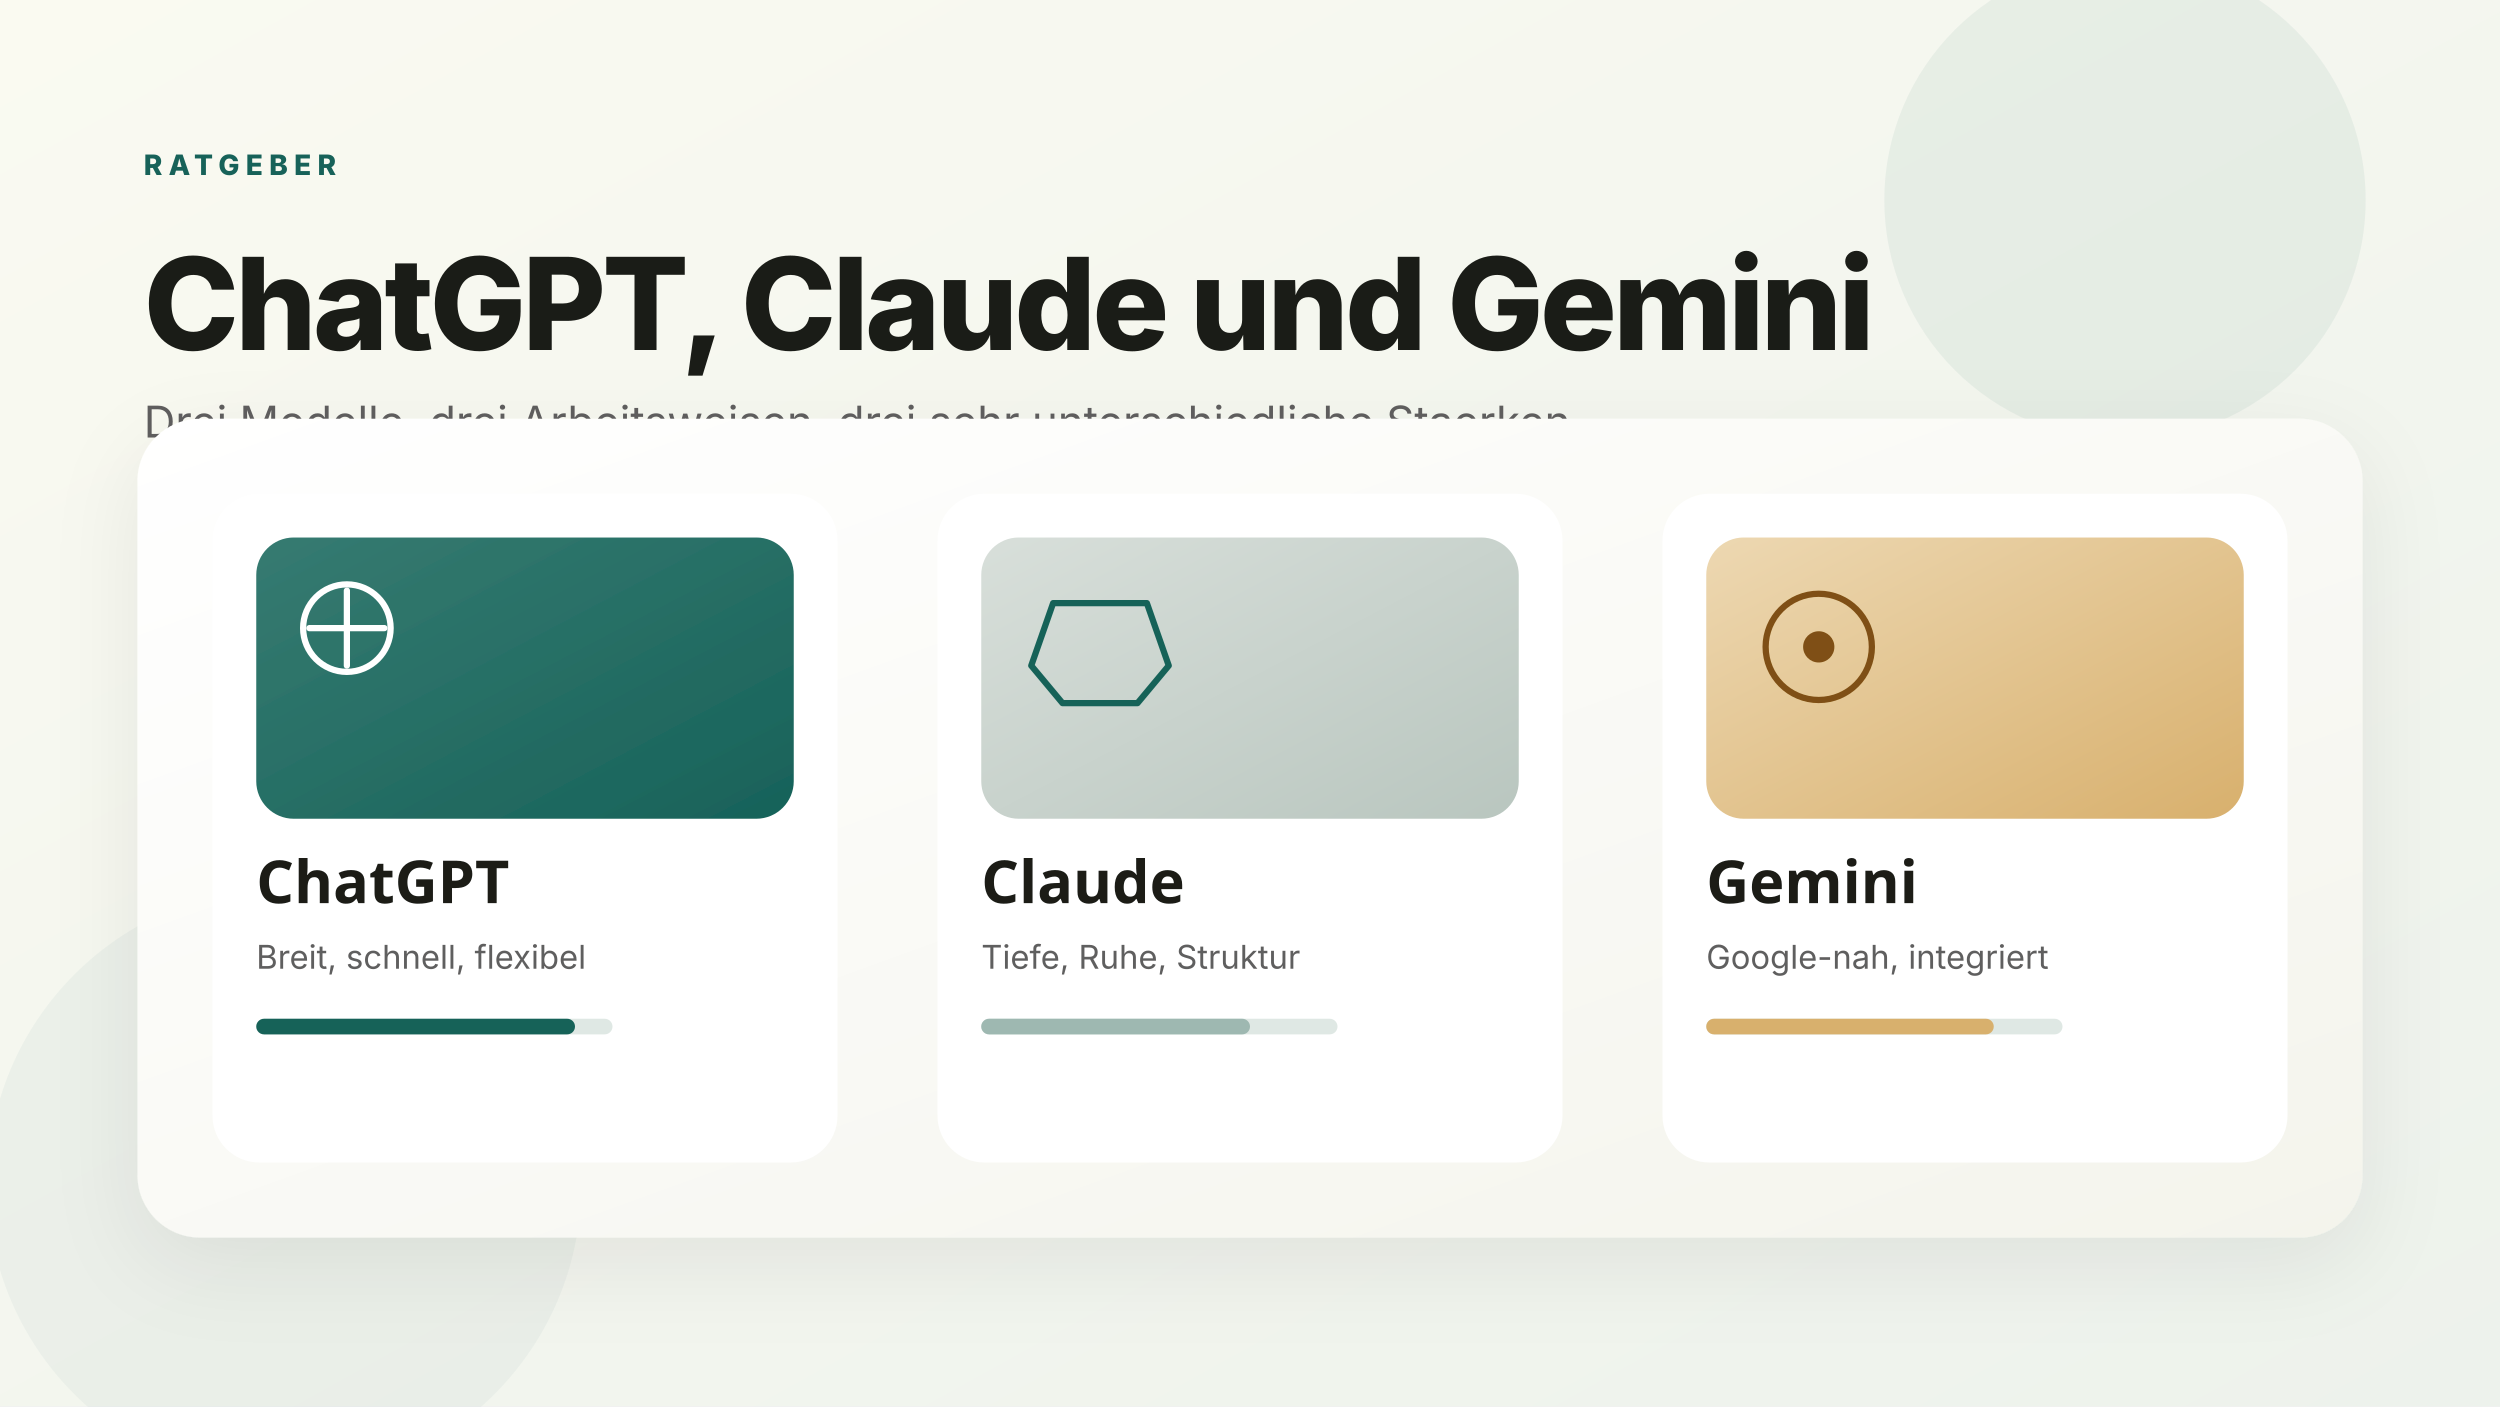
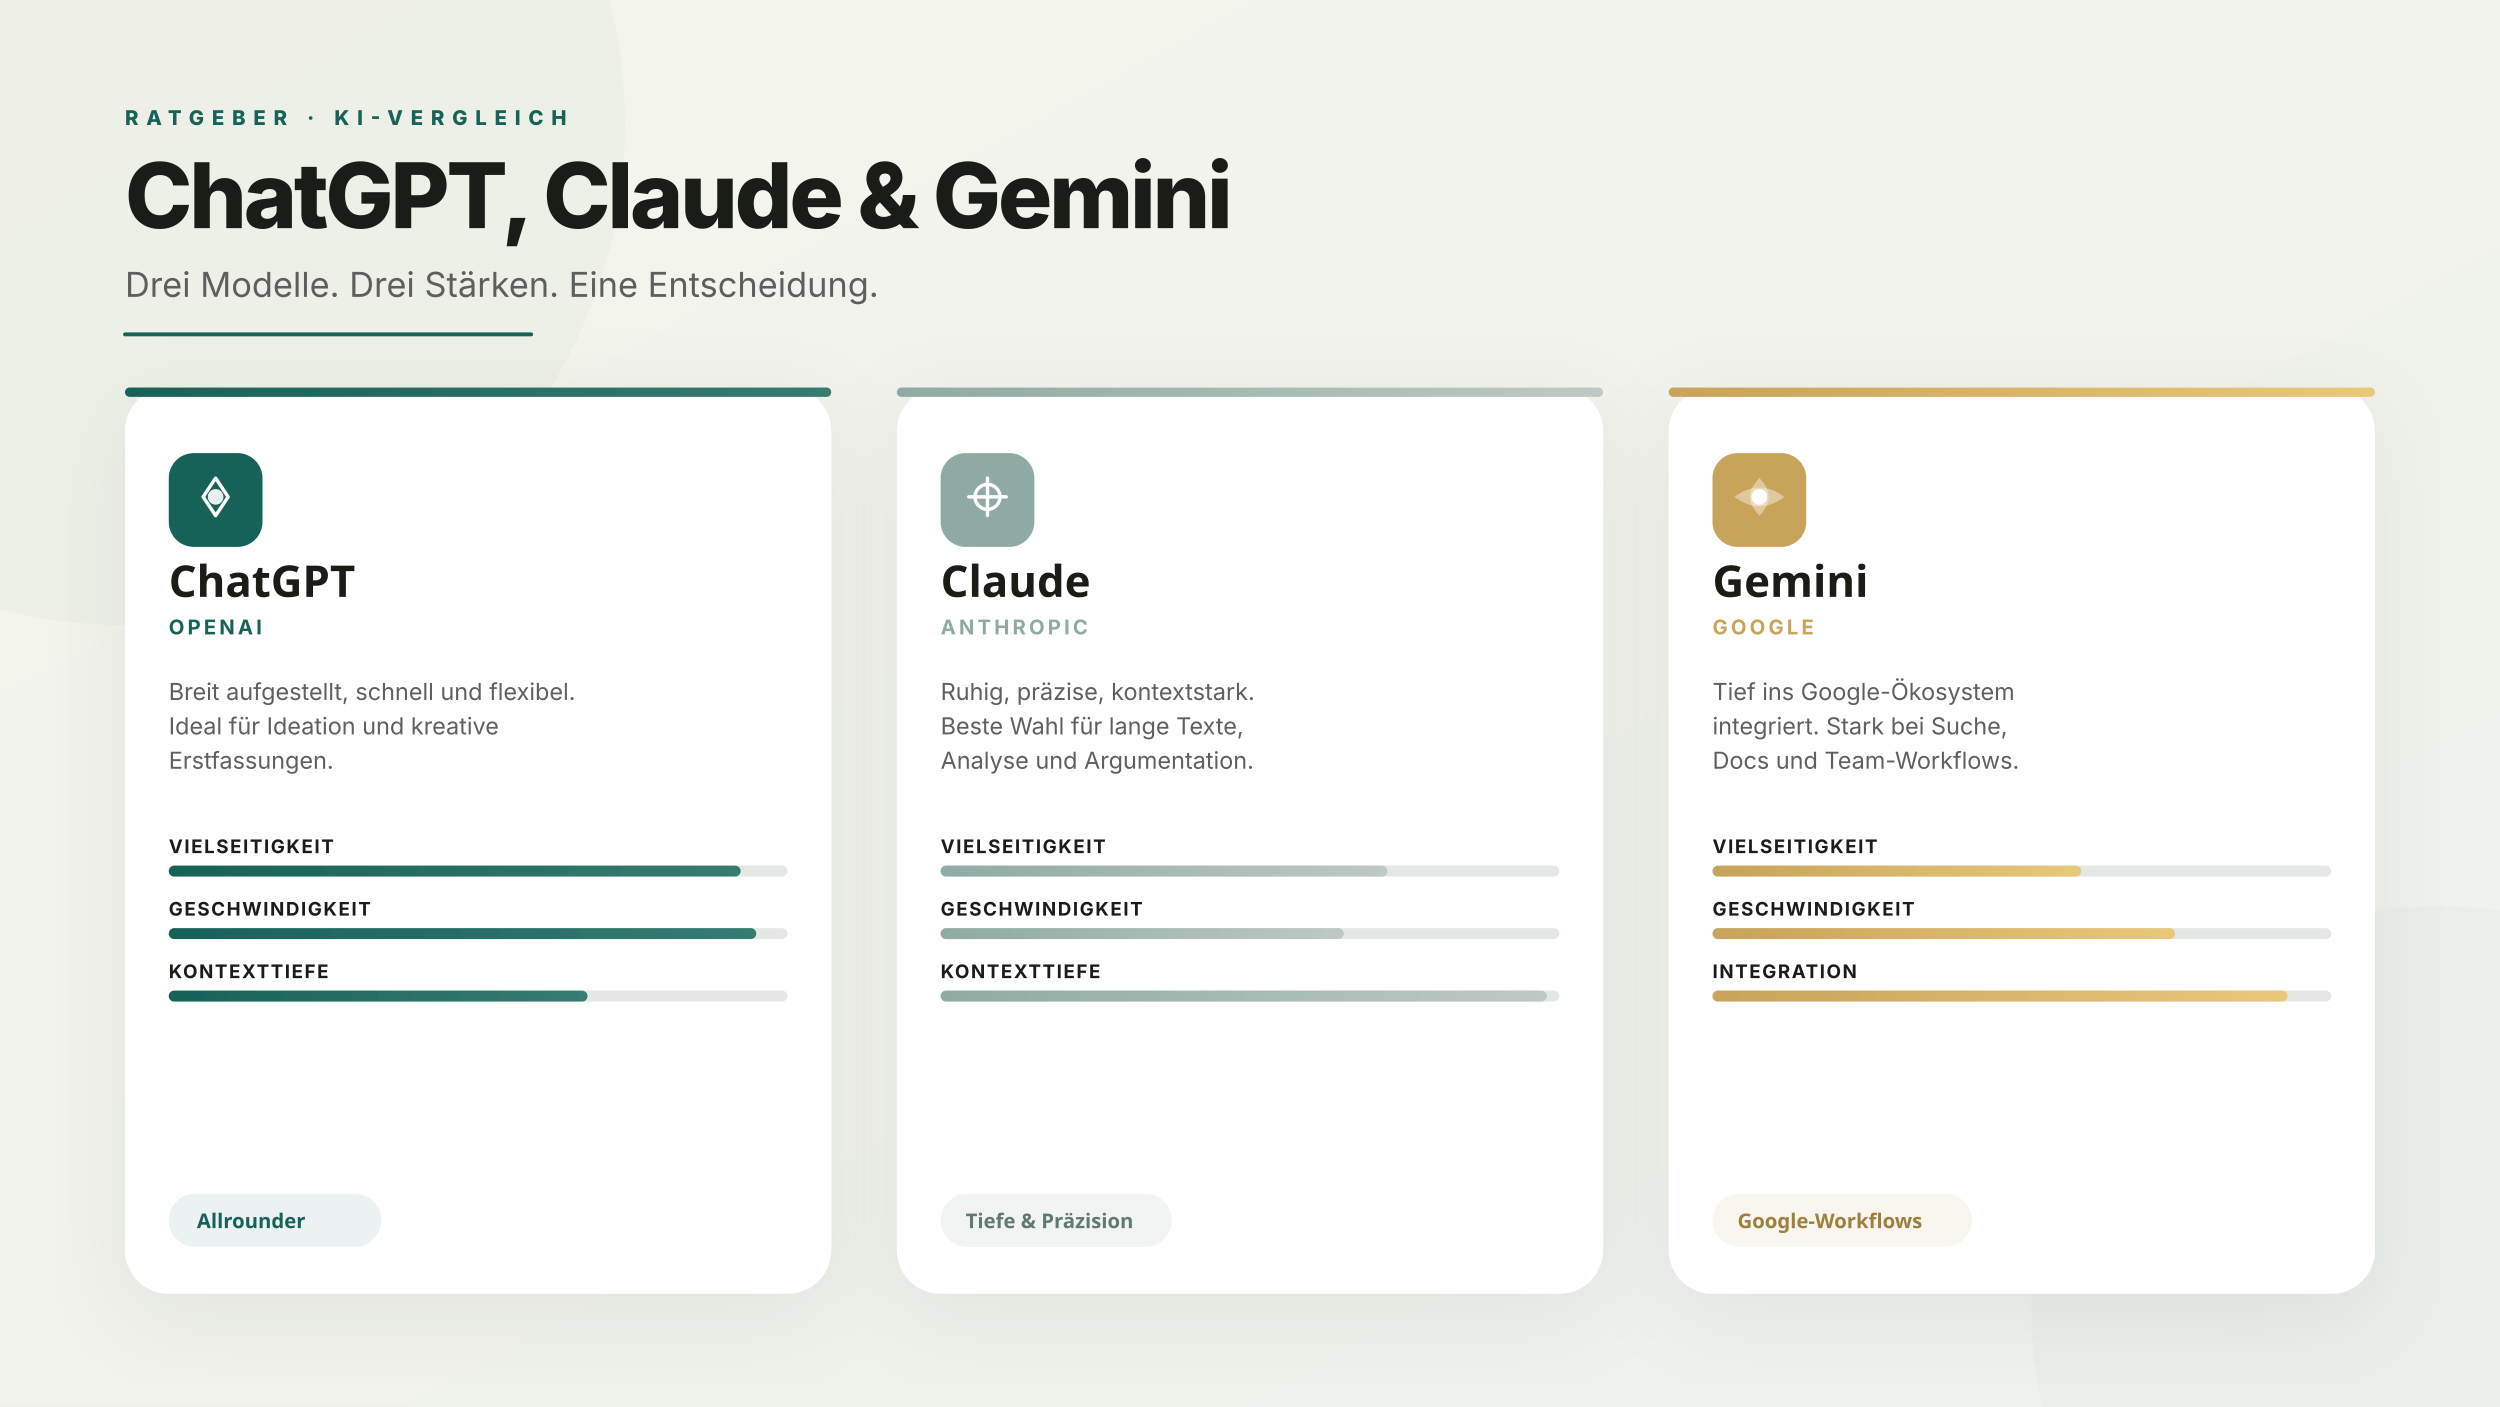
<svg xmlns="http://www.w3.org/2000/svg" viewBox="0 0 1600 900" role="img" aria-label="ChatGPT, Claude und Gemini im Vergleich">
  <defs>
    <linearGradient id="bg" x1="0" y1="0" x2="1" y2="1">
-       <stop offset="0%" stop-color="#fafaf1" />
-       <stop offset="100%" stop-color="#edf2ec" />
+       <stop offset="0%" stop-color="#f4f4eb" />
+       <stop offset="100%" stop-color="#eef2ed" />
    </linearGradient>
-     <linearGradient id="panel" x1="0" y1="0" x2="1" y2="1">
-       <stop offset="0%" stop-color="#ffffff" />
-       <stop offset="100%" stop-color="#f4f4ec" />
+     <linearGradient id="bar-a" x1="0" y1="0" x2="1" y2="0">
+       <stop offset="0%" stop-color="#176259" />
+       <stop offset="100%" stop-color="#367b71" />
    </linearGradient>
-     <linearGradient id="teal" x1="0" y1="0" x2="1" y2="1">
-       <stop offset="0%" stop-color="#367b71" />
-       <stop offset="100%" stop-color="#176259" />
+     <linearGradient id="bar-b" x1="0" y1="0" x2="1" y2="0">
+       <stop offset="0%" stop-color="#8faaa4" />
+       <stop offset="100%" stop-color="#bec9c5" />
    </linearGradient>
-     <linearGradient id="stone" x1="0" y1="0" x2="1" y2="1">
-       <stop offset="0%" stop-color="#d8dfda" />
-       <stop offset="100%" stop-color="#b9c6bf" />
+     <linearGradient id="bar-c" x1="0" y1="0" x2="1" y2="0">
+       <stop offset="0%" stop-color="#c8a35a" />
+       <stop offset="100%" stop-color="#e8c87a" />
    </linearGradient>
-     <linearGradient id="sand" x1="0" y1="0" x2="1" y2="1">
-       <stop offset="0%" stop-color="#edd8b2" />
-       <stop offset="100%" stop-color="#d8b06d" />
-     </linearGradient>
-     <filter id="shadow" x="-20%" y="-20%" width="140%" height="140%">
-       <feDropShadow dx="0" dy="18" stdDeviation="28" flood-color="#1a1c1712" />
+     <filter id="shadow">
+       <feDropShadow dx="0" dy="16" stdDeviation="28" flood-color="#1a1c17" flood-opacity="0.07" />
    </filter>
  </defs>
  <rect width="1600" height="900" fill="url(#bg)" />
-   <circle cx="1360" cy="128" r="154" fill="#17625910" />
-   <circle cx="182" cy="758" r="190" fill="#367b710c" />
-   <g transform="translate(92 84)">
-     <text x="0" y="28" fill="#176259" font-family="Plus Jakarta Sans, Inter, sans-serif" font-size="18" font-weight="800" letter-spacing="4">RATGEBER</text>
-     <text x="0" y="140" fill="#1a1c17" font-family="Plus Jakarta Sans, Inter, sans-serif" font-size="82" font-weight="800" letter-spacing="-2.4">ChatGPT, Claude und Gemini</text>
-     <text x="0" y="196" fill="#5f5e5e" font-family="Inter, sans-serif" font-size="28">Drei Modelle, drei Arbeitsweisen, drei sehr unterschiedliche Staerken.</text>
+   <circle cx="80" cy="80" r="320" fill="#17625906" />
+   <circle cx="1560" cy="840" r="260" fill="#367b7105" />
+   <text x="80" y="80" fill="#176259" font-family="Plus Jakarta Sans, Inter, sans-serif" font-size="13" font-weight="800" letter-spacing="5">RATGEBER · KI-VERGLEICH</text>
+   <text x="80" y="146" fill="#1a1c17" font-family="Plus Jakarta Sans, Inter, sans-serif" font-size="58" font-weight="800" letter-spacing="-2">ChatGPT, Claude &amp; Gemini</text>
+   <text x="80" y="190" fill="#5f5e5e" font-family="Inter, sans-serif" font-size="22">Drei Modelle. Drei Stärken. Eine Entscheidung.</text>
+   <line x1="80" y1="214" x2="340" y2="214" stroke="#176259" stroke-width="2.5" stroke-linecap="round" />
+   <g filter="url(#shadow)">
+     <rect x="80" y="248" width="452" height="580" rx="28" fill="#ffffff" />
+     <rect x="80" y="248" width="452" height="6" rx="3" fill="url(#bar-a)" />
+     <rect x="108" y="290" width="60" height="60" rx="16" fill="#176259" />
+     <path d="M138 306 l8 12 -8 12 -8 -12 z" fill="none" stroke="#fff" stroke-width="2.2" stroke-linejoin="round" />
+     <circle cx="138" cy="318" r="5" fill="#fff" fill-opacity="0.9" />
+     <text x="108" y="382" fill="#1a1c17" font-family="Plus Jakarta Sans, sans-serif" font-size="28" font-weight="800">ChatGPT</text>
+     <text x="108" y="406" fill="#176259" font-family="Inter, sans-serif" font-size="13" font-weight="700" letter-spacing="2">OPENAI</text>
+     <text x="108" y="448" fill="#5f5e5e" font-family="Inter, sans-serif" font-size="15">Breit aufgestellt, schnell und flexibel.</text>
+     <text x="108" y="470" fill="#5f5e5e" font-family="Inter, sans-serif" font-size="15">Ideal für Ideation und kreative</text>
+     <text x="108" y="492" fill="#5f5e5e" font-family="Inter, sans-serif" font-size="15">Erstfassungen.</text>
+     <text x="108" y="546" fill="#1a1c17" font-family="Inter, sans-serif" font-size="12" font-weight="700" letter-spacing="1">VIELSEITIGKEIT</text>
+     <rect x="108" y="554" width="396" height="7" rx="3.5" fill="#e4e8e4" />
+     <rect x="108" y="554" width="366" height="7" rx="3.5" fill="url(#bar-a)" />
+     <text x="108" y="586" fill="#1a1c17" font-family="Inter, sans-serif" font-size="12" font-weight="700" letter-spacing="1">GESCHWINDIGKEIT</text>
+     <rect x="108" y="594" width="396" height="7" rx="3.5" fill="#e4e8e4" />
+     <rect x="108" y="594" width="376" height="7" rx="3.5" fill="url(#bar-a)" />
+     <text x="108" y="626" fill="#1a1c17" font-family="Inter, sans-serif" font-size="12" font-weight="700" letter-spacing="1">KONTEXTTIEFE</text>
+     <rect x="108" y="634" width="396" height="7" rx="3.5" fill="#e4e8e4" />
+     <rect x="108" y="634" width="268" height="7" rx="3.5" fill="url(#bar-a)" />
+     <rect x="108" y="764" width="136" height="34" rx="17" fill="#17625914" />
+     <text x="126" y="786" fill="#176259" font-family="Plus Jakarta Sans, sans-serif" font-size="13" font-weight="700">Allrounder</text>
  </g>
-   <g transform="translate(88 268)" filter="url(#shadow)">
-     <rect width="1424" height="524" rx="40" fill="url(#panel)" />
-     <g transform="translate(48 48)">
-       <rect width="400" height="428" rx="30" fill="#ffffff" />
-       <rect x="28" y="28" width="344" height="180" rx="24" fill="url(#teal)" />
-       <circle cx="86" cy="86" r="28" fill="none" stroke="#ffffff" stroke-width="4" />
-       <path d="M86 62v48M62 86h48" fill="none" stroke="#ffffff" stroke-width="4" stroke-linecap="round" />
-       <text x="28" y="262" fill="#1a1c17" font-family="Plus Jakarta Sans, sans-serif" font-size="38" font-weight="800">ChatGPT</text>
-       <text x="28" y="304" fill="#5f5e5e" font-family="Inter, sans-serif" font-size="21">Breit, schnell, flexibel</text>
-       <rect x="28" y="336" width="228" height="10" rx="5" fill="#dfe8e4" />
-       <rect x="28" y="336" width="204" height="10" rx="5" fill="#176259" />
-     </g>
-     <g transform="translate(512 48)">
-       <rect width="400" height="428" rx="30" fill="#ffffff" />
-       <rect x="28" y="28" width="344" height="180" rx="24" fill="url(#stone)" />
-       <path d="M94 70h40l14 40-20 24H80l-20-24 14-40Z" fill="none" stroke="#176259" stroke-width="4" stroke-linejoin="round" />
-       <text x="28" y="262" fill="#1a1c17" font-family="Plus Jakarta Sans, sans-serif" font-size="38" font-weight="800">Claude</text>
-       <text x="28" y="304" fill="#5f5e5e" font-family="Inter, sans-serif" font-size="21">Tiefe, Ruhe, Struktur</text>
-       <rect x="28" y="336" width="228" height="10" rx="5" fill="#dfe8e4" />
-       <rect x="28" y="336" width="172" height="10" rx="5" fill="#9eb8b1" />
-     </g>
-     <g transform="translate(976 48)">
-       <rect width="400" height="428" rx="30" fill="#ffffff" />
-       <rect x="28" y="28" width="344" height="180" rx="24" fill="url(#sand)" />
-       <circle cx="100" cy="98" r="34" fill="none" stroke="#7f4f12" stroke-width="4" />
-       <circle cx="100" cy="98" r="10" fill="#7f4f12" />
-       <text x="28" y="262" fill="#1a1c17" font-family="Plus Jakarta Sans, sans-serif" font-size="38" font-weight="800">Gemini</text>
-       <text x="28" y="304" fill="#5f5e5e" font-family="Inter, sans-serif" font-size="21">Google-nah, integriert</text>
-       <rect x="28" y="336" width="228" height="10" rx="5" fill="#dfe8e4" />
-       <rect x="28" y="336" width="184" height="10" rx="5" fill="#d8b06d" />
-     </g>
+   <g filter="url(#shadow)">
+     <rect x="574" y="248" width="452" height="580" rx="28" fill="#ffffff" />
+     <rect x="574" y="248" width="452" height="6" rx="3" fill="url(#bar-b)" />
+     <rect x="602" y="290" width="60" height="60" rx="16" fill="#8faaa4" />
+     <path d="M632 306 l0 24 M620 318 l24 0" fill="none" stroke="#fff" stroke-width="2.2" stroke-linecap="round" />
+     <circle cx="632" cy="318" r="8" fill="none" stroke="#fff" stroke-width="2.2" />
+     <text x="602" y="382" fill="#1a1c17" font-family="Plus Jakarta Sans, sans-serif" font-size="28" font-weight="800">Claude</text>
+     <text x="602" y="406" fill="#8faaa4" font-family="Inter, sans-serif" font-size="13" font-weight="700" letter-spacing="2">ANTHROPIC</text>
+     <text x="602" y="448" fill="#5f5e5e" font-family="Inter, sans-serif" font-size="15">Ruhig, präzise, kontextstark.</text>
+     <text x="602" y="470" fill="#5f5e5e" font-family="Inter, sans-serif" font-size="15">Beste Wahl für lange Texte,</text>
+     <text x="602" y="492" fill="#5f5e5e" font-family="Inter, sans-serif" font-size="15">Analyse und Argumentation.</text>
+     <text x="602" y="546" fill="#1a1c17" font-family="Inter, sans-serif" font-size="12" font-weight="700" letter-spacing="1">VIELSEITIGKEIT</text>
+     <rect x="602" y="554" width="396" height="7" rx="3.5" fill="#e4e8e4" />
+     <rect x="602" y="554" width="286" height="7" rx="3.5" fill="url(#bar-b)" />
+     <text x="602" y="586" fill="#1a1c17" font-family="Inter, sans-serif" font-size="12" font-weight="700" letter-spacing="1">GESCHWINDIGKEIT</text>
+     <rect x="602" y="594" width="396" height="7" rx="3.5" fill="#e4e8e4" />
+     <rect x="602" y="594" width="258" height="7" rx="3.5" fill="url(#bar-b)" />
+     <text x="602" y="626" fill="#1a1c17" font-family="Inter, sans-serif" font-size="12" font-weight="700" letter-spacing="1">KONTEXTTIEFE</text>
+     <rect x="602" y="634" width="396" height="7" rx="3.5" fill="#e4e8e4" />
+     <rect x="602" y="634" width="388" height="7" rx="3.5" fill="url(#bar-b)" />
+     <rect x="602" y="764" width="148" height="34" rx="17" fill="#8faaa420" />
+     <text x="618" y="786" fill="#5f7a74" font-family="Plus Jakarta Sans, sans-serif" font-size="13" font-weight="700">Tiefe &amp; Präzision</text>
+   </g>
+   <g filter="url(#shadow)">
+     <rect x="1068" y="248" width="452" height="580" rx="28" fill="#ffffff" />
+     <rect x="1068" y="248" width="452" height="6" rx="3" fill="url(#bar-c)" />
+     <rect x="1096" y="290" width="60" height="60" rx="16" fill="#c8a35a" />
+     <path d="M1126 306 Q1138 318 1126 330 Q1114 318 1126 306 Z" fill="#fff" fill-opacity="0.4" />
+     <path d="M1110 318 Q1126 306 1142 318 Q1126 330 1110 318 Z" fill="#fff" fill-opacity="0.4" />
+     <circle cx="1126" cy="318" r="5" fill="#fff" />
+     <text x="1096" y="382" fill="#1a1c17" font-family="Plus Jakarta Sans, sans-serif" font-size="28" font-weight="800">Gemini</text>
+     <text x="1096" y="406" fill="#c8a35a" font-family="Inter, sans-serif" font-size="13" font-weight="700" letter-spacing="2">GOOGLE</text>
+     <text x="1096" y="448" fill="#5f5e5e" font-family="Inter, sans-serif" font-size="15">Tief ins Google-Ökosystem</text>
+     <text x="1096" y="470" fill="#5f5e5e" font-family="Inter, sans-serif" font-size="15">integriert. Stark bei Suche,</text>
+     <text x="1096" y="492" fill="#5f5e5e" font-family="Inter, sans-serif" font-size="15">Docs und Team-Workflows.</text>
+     <text x="1096" y="546" fill="#1a1c17" font-family="Inter, sans-serif" font-size="12" font-weight="700" letter-spacing="1">VIELSEITIGKEIT</text>
+     <rect x="1096" y="554" width="396" height="7" rx="3.5" fill="#e4e8e4" />
+     <rect x="1096" y="554" width="236" height="7" rx="3.5" fill="url(#bar-c)" />
+     <text x="1096" y="586" fill="#1a1c17" font-family="Inter, sans-serif" font-size="12" font-weight="700" letter-spacing="1">GESCHWINDIGKEIT</text>
+     <rect x="1096" y="594" width="396" height="7" rx="3.5" fill="#e4e8e4" />
+     <rect x="1096" y="594" width="296" height="7" rx="3.5" fill="url(#bar-c)" />
+     <text x="1096" y="626" fill="#1a1c17" font-family="Inter, sans-serif" font-size="12" font-weight="700" letter-spacing="1">INTEGRATION</text>
+     <rect x="1096" y="634" width="396" height="7" rx="3.5" fill="#e4e8e4" />
+     <rect x="1096" y="634" width="368" height="7" rx="3.5" fill="url(#bar-c)" />
+     <rect x="1096" y="764" width="166" height="34" rx="17" fill="#c8a35a18" />
+     <text x="1112" y="786" fill="#a07e3a" font-family="Plus Jakarta Sans, sans-serif" font-size="13" font-weight="700">Google-Workflows</text>
  </g>
</svg>
